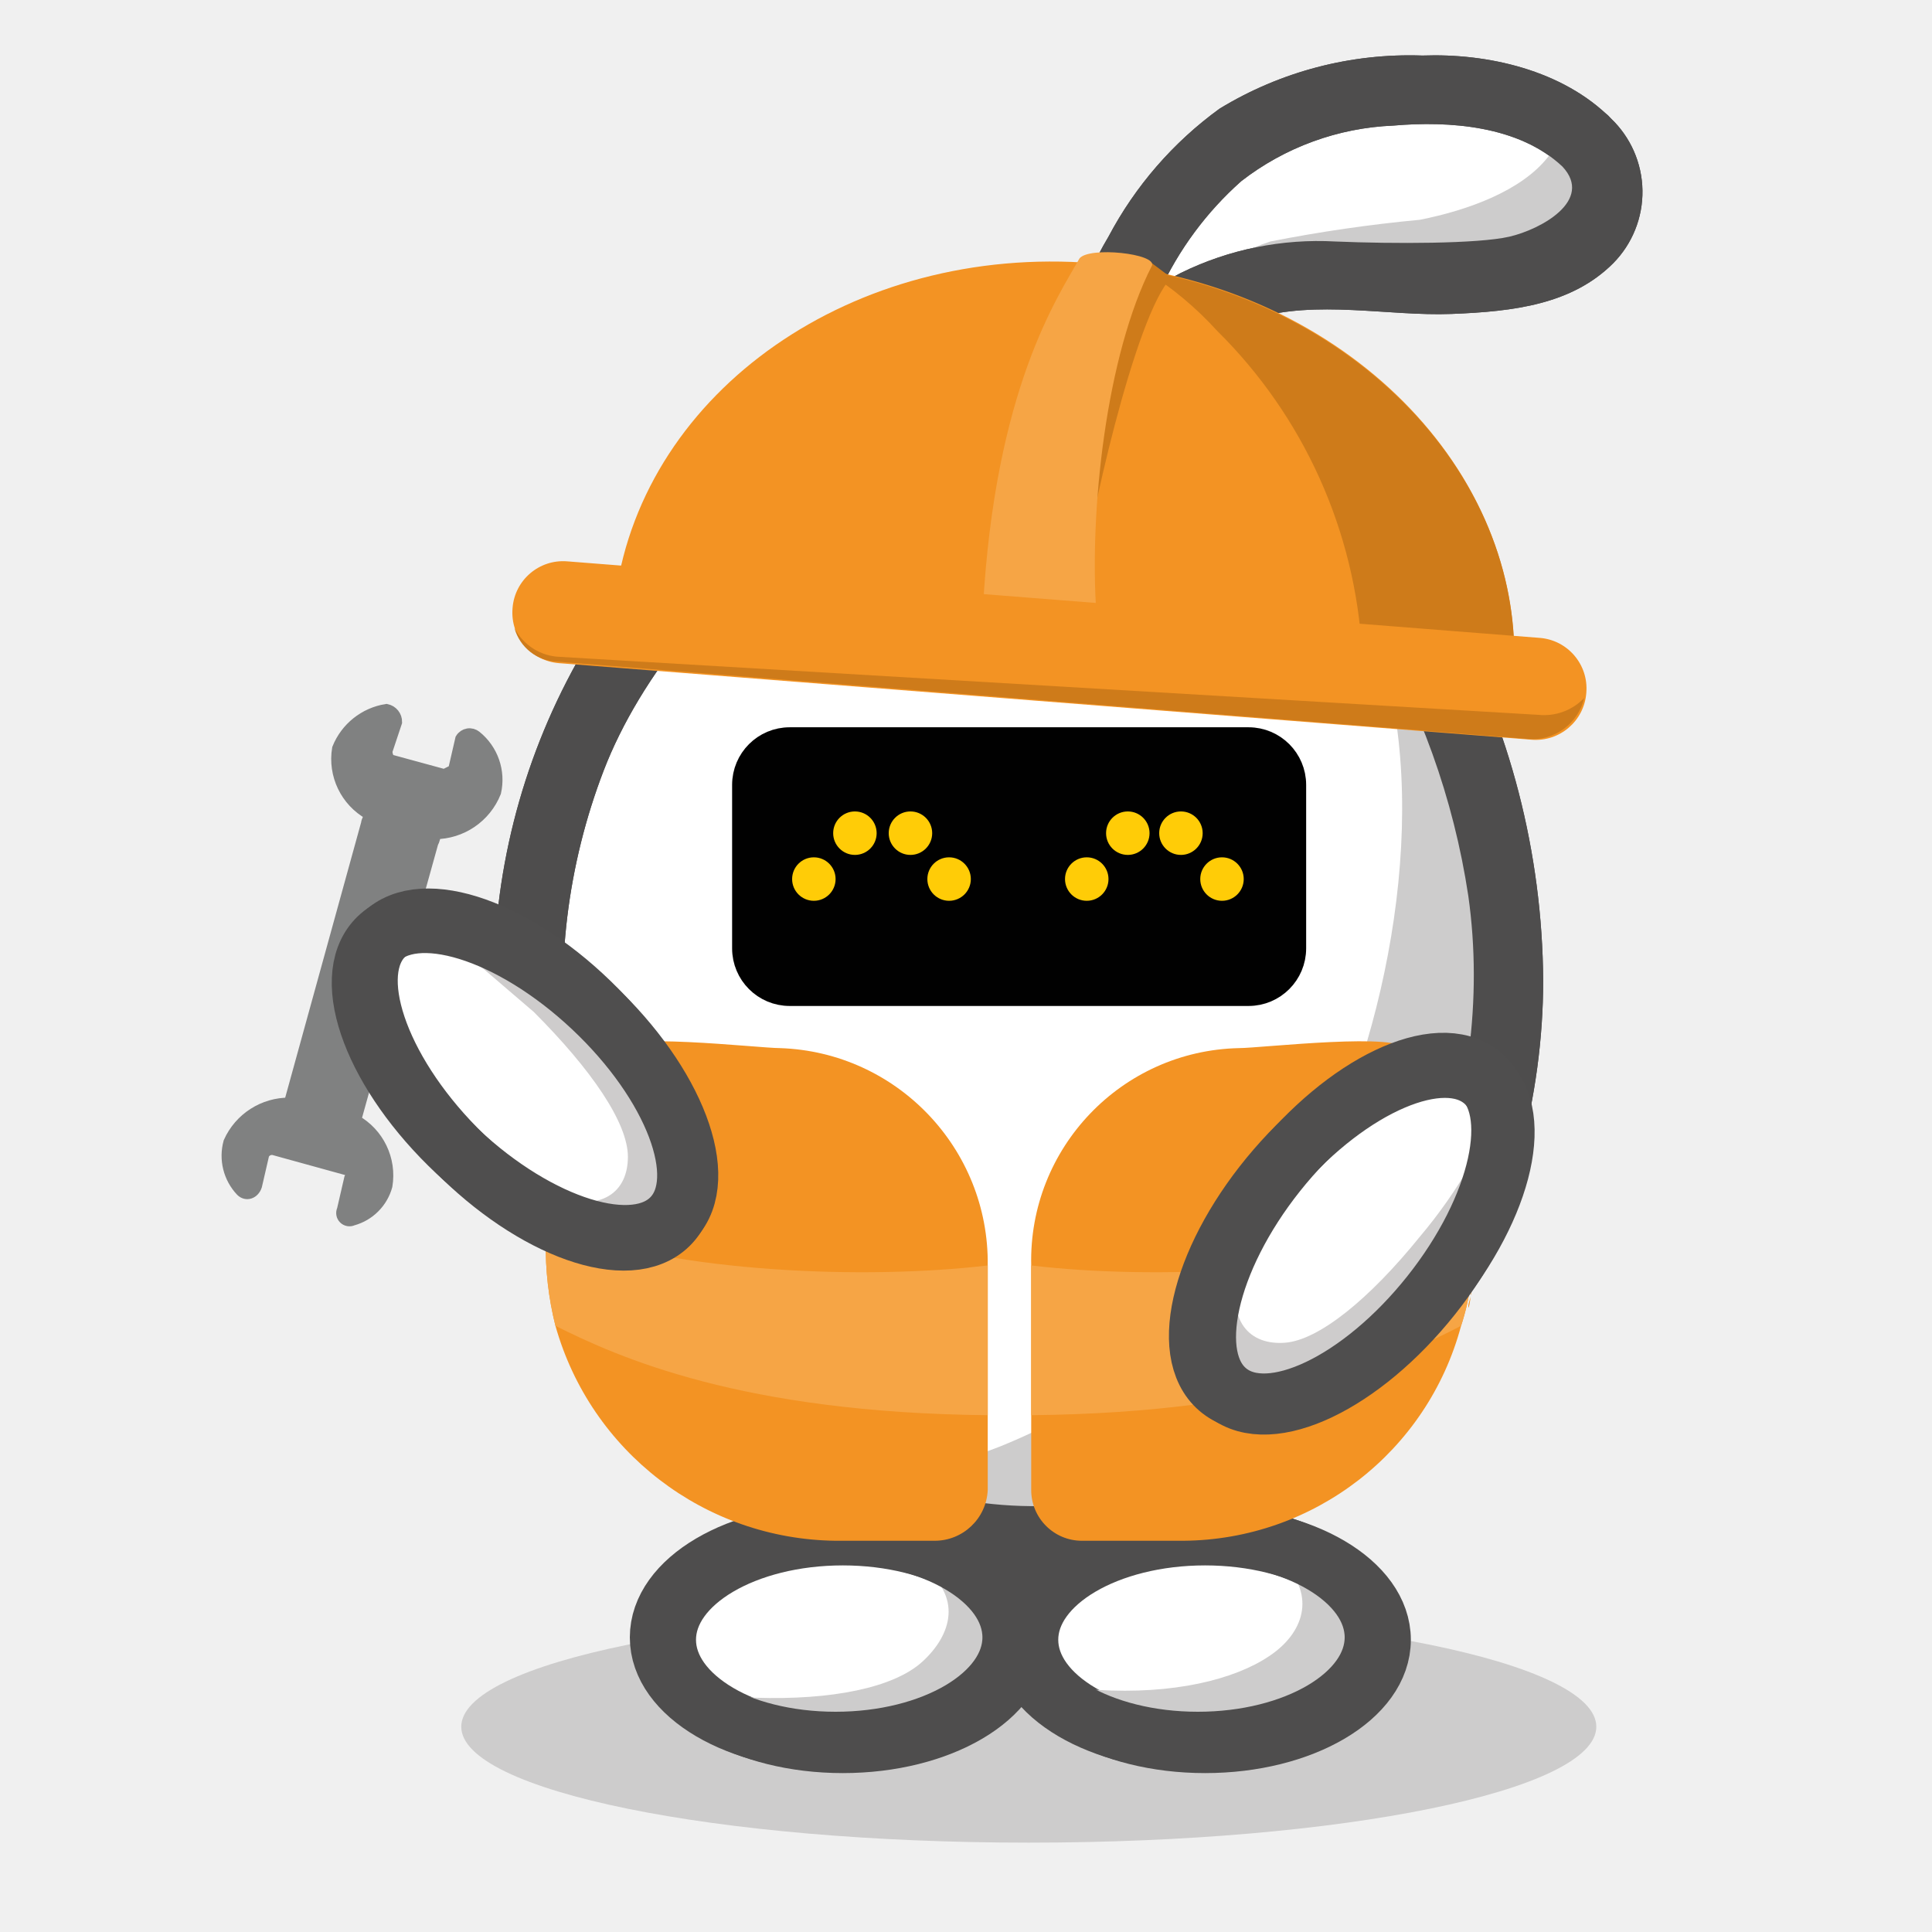
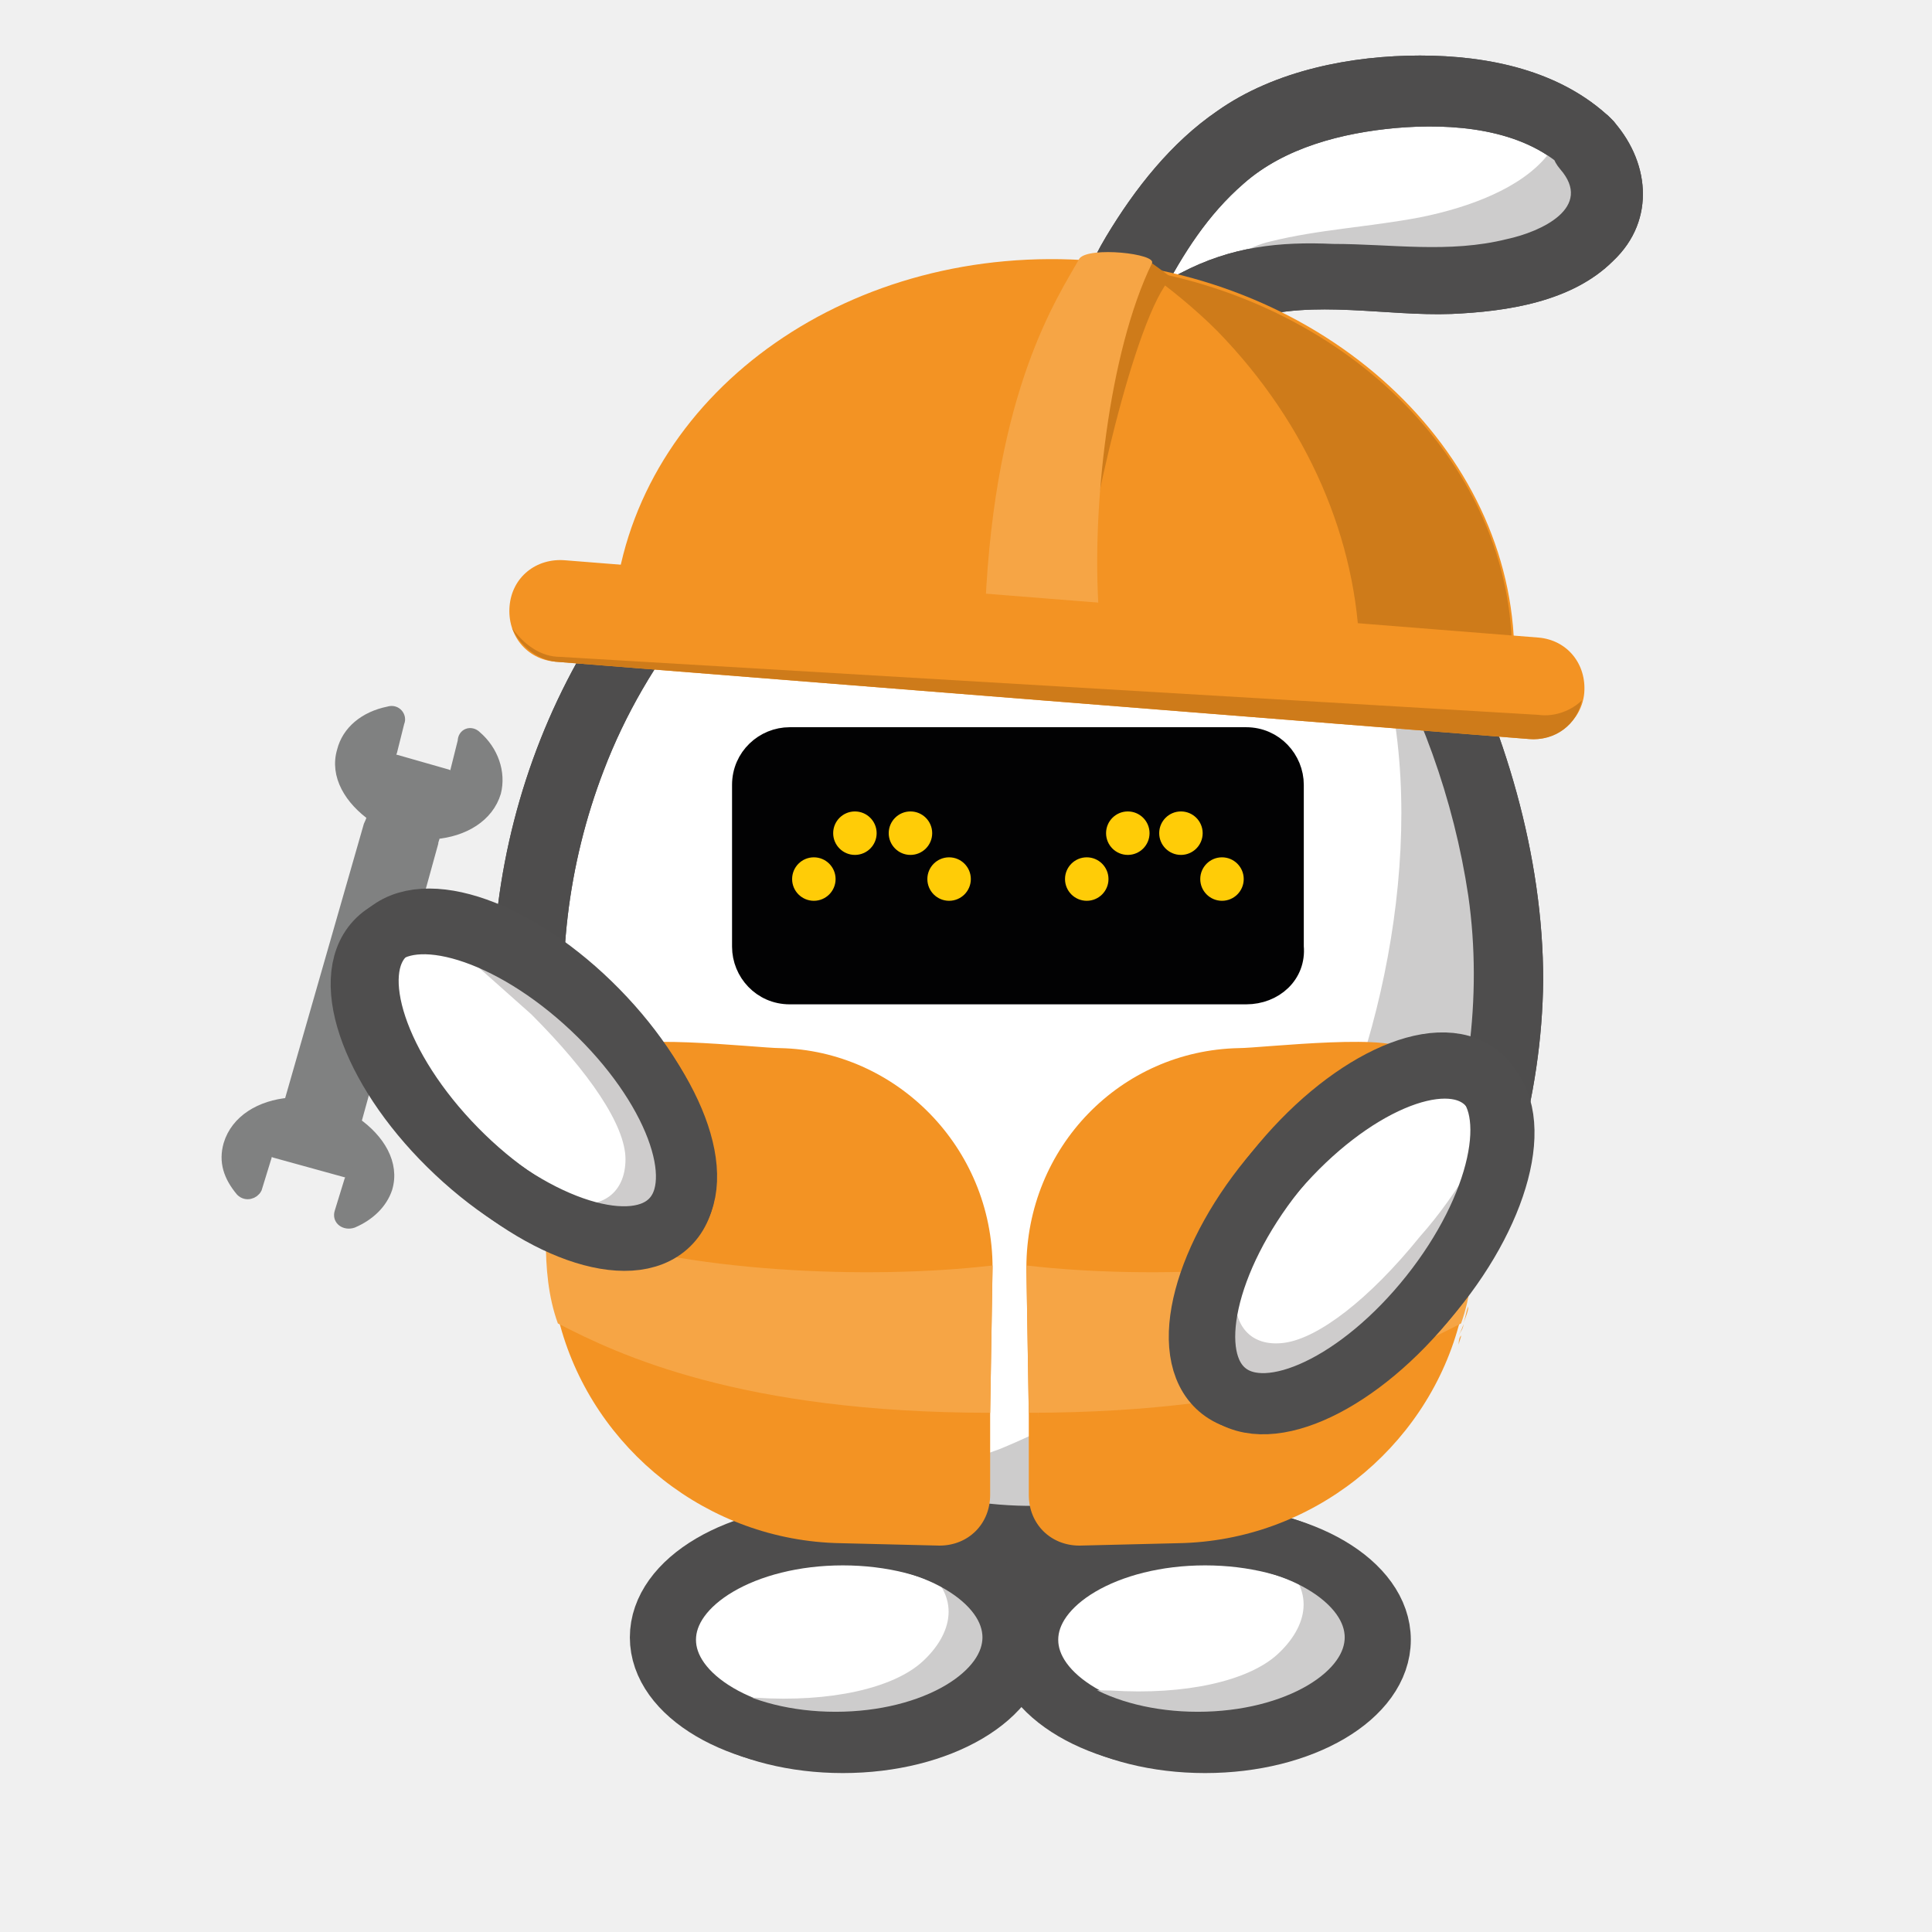
- <svg xmlns="http://www.w3.org/2000/svg" viewBox="0 0 80 80">
-   <defs>
-     <style>.a{fill:#cdcccc;}.b,.d,.l{fill:#fff;}.c{fill:#4e4d4d;}.d,.f{stroke:#4e4d4d;stroke-width:2.44px;}.d,.e,.f{stroke-miterlimit:10;}.e{fill:#010101;stroke:#010101;stroke-width:0.97px;}.f,.n{fill:none;}.g{fill:#ffcc07;}.h{fill:#f39323;}.i{fill:#ce7b1a;}.j{fill:#f6a545;}.k{fill:#808181;stroke:#808181;stroke-miterlimit:10;stroke-width:0.5px;}.l,.n{stroke:#4f4e4e;}.l{stroke-miterlimit:10;stroke-width:2.53px;}.m{fill:#cecccc;}.n{stroke-miterlimit:10;stroke-width:2.53px;}</style>
-   </defs>
-   <ellipse class="a" cx="42.6" cy="71.5" rx="23.5" ry="4.8" />
-   <path class="b" d="M49.1,16.9a17.2,17.2,0,0,0-11.2.2,22.7,22.7,0,0,0-9.1,6,26.4,26.4,0,0,0-6.2,24.1,23.5,23.5,0,0,0,8.8,13.1,19.2,19.2,0,0,0,15.9,3A20,20,0,0,0,57,56.4a25.9,25.9,0,0,0,4.9-21.5c-1.7-7.4-6.1-15.6-12.8-18" />
-   <path class="c" d="M49.4,15.5c-10.2-3.4-20.6,3.1-25.5,11.9a27.3,27.3,0,0,0,.3,27.1c5,8.3,15.6,13.4,25,9.7s14.7-14,14.7-23.6A32,32,0,0,0,60,25.5c-2.4-4.3-5.8-8.3-10.5-10-1.8-.6-2.5,2.2-.8,2.9,3.5,1.2,6.1,4.2,8,7.3a31.2,31.2,0,0,1,4.1,11.4c1.2,8.5-2.4,18-9.6,22.8s-17.3,2.2-22.8-4.4S22,39.7,25,31.9,38.6,15,48.7,18.3c1.8.6,2.5-2.2.7-2.8Z" />
-   <ellipse class="d" cx="49.9" cy="67.9" rx="7.3" ry="4.3" />
-   <path class="b" d="M65.7,5.9a9.5,9.5,0,0,0-5.6-2.2,20.3,20.3,0,0,0-6.6.9c-5,1.7-7.5,7.6-8.6,11.1v.2h0c2.1-1.9,5.3-4.3,8.2-4.5s4.4.1,6.6.1,4.6-.4,6-1.6A2.6,2.6,0,0,0,65.7,5.9Z" />
-   <path class="c" d="M66.7,4.9c-2-2-5.1-2.7-7.8-2.6a15.1,15.1,0,0,0-8.4,2.2,15.5,15.5,0,0,0-4.6,5.3c-.6,1-1,2-1.5,3a8.5,8.5,0,0,1-.9,2.4,1.4,1.4,0,0,0,.3,1.8h0a1.5,1.5,0,0,0,2.1,0,15.8,15.8,0,0,1,6-3.8c2.6-.8,5.6-.1,8.2-.2s5-.4,6.7-2.1a4.2,4.2,0,0,0-.1-6c-1.2-1.4-3.3.6-2,2s-.9,2.6-2.2,2.9-4.8.3-7.2.2a12.9,12.9,0,0,0-6.4,1.3,22.4,22.4,0,0,0-5.1,3.6h2l.3,1.8a8.3,8.3,0,0,0,.8-2.2A25.6,25.6,0,0,1,48,12.1a13.8,13.8,0,0,1,3.4-4.6,11,11,0,0,1,6.3-2.3c2.3-.2,5.2,0,7,1.7S68.1,6.2,66.7,4.9Z" />
-   <path class="a" d="M64.8,4.6a4.4,4.4,0,0,1-.7,1.9C63,7.9,60.8,8.7,58.8,9.1a61.7,61.7,0,0,0-6.2.9,8.1,8.1,0,0,0-2.7,1.5,3.5,3.5,0,0,1,.7.9,6.6,6.6,0,0,1,2.5-1c2.1-.3,4.2-.1,6.3-.3s4.3-.7,5.5-2A3.3,3.3,0,0,0,64.8,4.6Z" />
-   <path class="a" d="M62.4,34.9c-1.6-7.4-6-15.6-12.7-18h-.1a16.3,16.3,0,0,0-6.2-.8l1.3.2a17,17,0,0,1,9.7,5.5h0c4.7,5.4,4.3,14.7,2,22a26,26,0,0,1-15,16.1,21.9,21.9,0,0,1-7.6,1.5,18.8,18.8,0,0,0,14.1,1.9,19.7,19.7,0,0,0,9.6-6.9A25.5,25.5,0,0,0,62.4,34.9Z" />
-   <path class="c" d="M49.4,15.5c-10.2-3.4-20.6,3.1-25.5,11.9a27.3,27.3,0,0,0,.3,27.1c5,8.3,15.6,13.4,25,9.7s14.7-14,14.7-23.6A32,32,0,0,0,60,25.5c-2.4-4.3-5.8-8.3-10.5-10-1.8-.6-2.5,2.2-.8,2.9,3.5,1.2,6.1,4.2,8,7.3a31.2,31.2,0,0,1,4.1,11.4c1.2,8.5-2.4,18-9.6,22.8s-17.3,2.2-22.8-4.4S22,39.7,25,31.9,38.6,15,48.7,18.3c1.8.6,2.5-2.2.7-2.8Z" />
-   <rect class="e" x="30.8" y="30.6" width="22.8" height="10.57" rx="1.9" />
-   <path class="a" d="M55.7,67.5A7.4,7.4,0,0,0,51,63.3h-.1l-2.5-.7h.5a15.7,15.7,0,0,1,3.9,1.8h0c1.7,1.4,1.3,3,0,4s-3.7,1.7-6.8,1.6a18.6,18.6,0,0,1-3.3-.4,16.6,16.6,0,0,0,5.9,1.5,9.7,9.7,0,0,0,4.3-.4C55.1,70.2,56.1,68.9,55.7,67.5Z" />
-   <ellipse class="f" cx="49.6" cy="67.8" rx="7.3" ry="4.3" />
-   <ellipse class="d" cx="34.9" cy="67.9" rx="7.3" ry="4.3" />
-   <path class="a" d="M41,67.8c-.4-1.5-2-3.3-4.7-4.3h0l-2.6-.7.5.2a11.8,11.8,0,0,1,3.9,1.8h0c1.8,1.3,1.3,2.9.1,4s-3.8,1.6-6.9,1.5L28.1,70a21.5,21.5,0,0,0,5.8,1.5,13.7,13.7,0,0,0,4.3-.4C40.4,70.4,41.5,69.2,41,67.8Z" />
-   <ellipse class="f" cx="34.6" cy="67.8" rx="7.3" ry="4.3" />
-   <path class="c" d="M66.7,4.9c-2-2-5.1-2.7-7.8-2.6a15.1,15.1,0,0,0-8.4,2.2,15.5,15.5,0,0,0-4.6,5.3c-.6,1-1,2-1.5,3a8.5,8.5,0,0,1-.9,2.4,1.4,1.4,0,0,0,.3,1.8h0a1.5,1.5,0,0,0,2.1,0,15.8,15.8,0,0,1,6-3.8c2.6-.8,5.6-.1,8.2-.2s5-.4,6.7-2.1a4.2,4.2,0,0,0-.1-6c-1.2-1.4-3.3.6-2,2s-.9,2.6-2.2,2.9-4.8.3-7.2.2a12.9,12.9,0,0,0-6.4,1.3,22.4,22.4,0,0,0-5.1,3.6h2l.3,1.8a8.3,8.3,0,0,0,.8-2.2A25.6,25.6,0,0,1,48,12.1a13.8,13.8,0,0,1,3.4-4.6,11,11,0,0,1,6.3-2.3c2.3-.2,5.2,0,7,1.7S68.1,6.2,66.7,4.9Z" />
-   <circle class="g" cx="39.3" cy="36.4" r="0.9" />
-   <circle class="g" cx="33.7" cy="36.4" r="0.9" />
-   <circle class="g" cx="35.4" cy="34.5" r="0.9" />
-   <circle class="g" cx="37.7" cy="34.5" r="0.9" />
-   <circle class="g" cx="50.6" cy="36.4" r="0.9" />
-   <circle class="g" cx="45" cy="36.4" r="0.9" />
-   <circle class="g" cx="46.7" cy="34.5" r="0.9" />
-   <circle class="g" cx="48.9" cy="34.5" r="0.9" />
-   <path class="h" d="M32.3,43.4c-.9,0-6.9-.7-6.9.1l2.2,5c0,.8,1,1.9.1,1.9l-4.4.5H23a.5.5,0,0,0-.4.5,13.4,13.4,0,0,0,.4,3.5,12.2,12.2,0,0,0,11.6,8.9h4.1a2.2,2.2,0,0,0,2.2-2.1V52.4A8.9,8.9,0,0,0,32.3,43.4Z" />
-   <path class="h" d="M62.7,27.5c.2-8.4-7.4-15.8-17.4-16.6S26.7,16.2,25.5,24.6Z" />
-   <path class="i" d="M47.4,11.2a14.2,14.2,0,0,1,3,2.5,20.3,20.3,0,0,1,6,13.3l6.3.5C62.9,19.7,56.3,12.8,47.4,11.2Z" />
-   <path class="i" d="M47.7,10.9l-.6-.2c-.6,3.7-2.6,9.3-2.3,13.5C45,22,47,13,48.5,11.5Z" />
-   <path class="j" d="M44.7,10.7c.4-.5,3.2-.2,3,.3-1.9,3.7-2.6,10.2-2.3,14.4l-4.7-.2C41.2,16.1,43.8,12.3,44.7,10.7Z" />
-   <rect class="h" x="21.1" y="24.8" width="44.6" height="4.23" rx="2.1" transform="translate(2.3 -3.3) rotate(4.5)" />
-   <path class="i" d="M63.7,29.6,23.2,27.2A2.2,2.2,0,0,1,21.3,26a1.9,1.9,0,0,0,1.8,1.4l40.2,3.2a2.2,2.2,0,0,0,2.3-1.7A2.3,2.3,0,0,1,63.7,29.6Z" />
-   <path class="j" d="M23,50.9a.5.5,0,0,0-.4.5h0a13.4,13.4,0,0,0,.4,3.5c2.6,1.3,7.7,3.6,17.9,3.7V52.4c-5.1.6-12.8.3-17.7-1.5Z" />
-   <path class="h" d="M51.3,43.4c.9,0,6.9-.7,6.9.1l-2.2,5c0,.8-1,1.9-.1,1.9l4.4.5h.3a.5.5,0,0,1,.4.5,10.2,10.2,0,0,1-.5,3.5A12,12,0,0,1,49,63.8H44.8a2.1,2.1,0,0,1-2.1-2.1V52.4A8.8,8.8,0,0,1,51.3,43.4Z" />
-   <path class="j" d="M60.6,50.9a.5.5,0,0,1,.4.5h0a10.2,10.2,0,0,1-.5,3.5c-2.5,1.3-7.6,3.6-17.8,3.7V52.4c5,.6,12.8.3,17.7-1.5Z" />
-   <path class="h" d="M60.6,54.8a4.3,4.3,0,0,0-.1.5A4.3,4.3,0,0,1,60.6,54.8Z" />
-   <path class="h" d="M61,52.4v0Z" />
-   <path class="h" d="M60.9,53.6c0,.2-.1.3-.1.5S60.9,53.8,60.9,53.6Z" />
-   <path class="j" d="M60.8,54.1a6.4,6.4,0,0,0-.2.7A6.4,6.4,0,0,1,60.8,54.1Z" />
-   <path class="j" d="M61.1,51.2Z" />
-   <path class="j" d="M60.5,55.3c-.1.1-.1.3-.2.4h0C60.4,55.6,60.4,55.4,60.5,55.3Z" />
-   <path class="j" d="M43,58.7h0v0Z" />
-   <path class="j" d="M61.1,51.2a4.9,4.9,0,0,1-.1,1.2A4.9,4.9,0,0,0,61.1,51.2Z" />
-   <path class="j" d="M61,52.8c0,.3-.1.6-.1.8S61,53.1,61,52.8Z" />
-   <path class="k" d="M19.7,30.5a.4.4,0,0,0-.6.1l-.3,1.3-.4.2-2.2-.6c-.1,0-.2-.2-.2-.4l.4-1.2a.5.5,0,0,0-.4-.5A2.6,2.6,0,0,0,14,31a2.6,2.6,0,0,0,1.3,2.7c0,.2-.1.3-.1.4L12,45.7a2.7,2.7,0,0,0-2.5,1.6,2.1,2.1,0,0,0,.5,2c.2.2.5.1.6-.2l.3-1.3a.4.4,0,0,1,.5-.2l2.9.8c.2,0,.3.2.2.4l-.3,1.3a.3.3,0,0,0,.4.4A2,2,0,0,0,16,49.1a2.6,2.6,0,0,0-1.3-2.7l3.2-11.5a.8.8,0,0,0,.1-.4,2.7,2.7,0,0,0,2.5-1.7A2.3,2.3,0,0,0,19.7,30.5Z" />
-   <ellipse class="l" cx="21.8" cy="44.7" rx="4.1" ry="8.4" transform="translate(-25.1 28.1) rotate(-44.5)" />
-   <path class="m" d="M27.2,50.5a11.8,11.8,0,0,1-7-1.9h0l-2.5-1.8.5.4a26.4,26.4,0,0,0,4.4,2.3h0c2.4.8,3.4-.2,3.4-1.6s-1.5-3.6-3.9-6l-2.8-2.4A31.9,31.9,0,0,1,25,43.4,19.9,19.9,0,0,1,27.9,47C29,48.9,28.8,50.3,27.2,50.5Z" />
-   <ellipse class="n" cx="21.7" cy="44.7" rx="4.1" ry="8.4" transform="translate(-25.7 29.9) rotate(-46.8)" />
-   <ellipse class="l" cx="56" cy="51.1" rx="8.4" ry="4.1" transform="translate(-19.3 60.1) rotate(-49.2)" />
-   <path class="m" d="M50.7,57c-.4-1.5-.2-4.1,1.3-7.2h0l1.6-2.6-.4.6a22.5,22.5,0,0,0-1.9,4.5h0c-.6,2.5.5,3.4,1.9,3.3s3.5-1.8,5.6-4.4a20.2,20.2,0,0,0,2.1-3,27.3,27.3,0,0,1-3.4,6,16.2,16.2,0,0,1-3.2,3.2C52.4,58.7,51,58.6,50.7,57Z" />
-   <ellipse class="n" cx="56" cy="51.1" rx="8.4" ry="4.1" transform="translate(-18.8 63.1) rotate(-51.5)" />
+ <svg xmlns="http://www.w3.org/2000/svg" version="1.1" id="Laag_2" x="0px" y="0px" viewBox="0 0 80 80" style="enable-background:new 0 0 80 80;" xml:space="preserve">
+   <style type="text/css">
+ 	.st0{fill:#FFFFFF;}
+ 	.st1{fill:#4E4D4D;}
+ 	.st2{fill:#FFFFFF;stroke:#4E4D4D;stroke-width:2.438;stroke-miterlimit:10;}
+ 	.st3{fill:#CDCCCC;}
+ 	.st4{fill:#020203;stroke:#020203;stroke-width:0.975;stroke-miterlimit:10;}
+ 	.st5{fill:none;stroke:#4E4D4D;stroke-width:2.438;stroke-miterlimit:10;}
+ 	.st6{fill:#FFCC07;}
+ 	.st7{fill:#F39323;}
+ 	.st8{fill:#CE7B1A;}
+ 	.st9{fill:#F6A545;}
+ 	.st10{fill:#808181;stroke:#808181;stroke-width:0.497;stroke-miterlimit:10;}
+ 	.st11{fill:#FFFFFF;stroke:#4F4E4E;stroke-width:2.533;stroke-miterlimit:10;}
+ 	.st12{fill:#CECCCC;}
+ 	.st13{fill:none;stroke:#4F4E4E;stroke-width:2.533;stroke-miterlimit:10;}
+ </style>
+   <g>
+     <g>
+       <path class="st0" d="M49.1,16.9c-3.6-1.2-7.6-1.1-11.2,0.2s-6.6,3.4-9,6.1c-6,6.5-8.4,15.7-6.2,24.1c1.3,5.1,4.3,9.9,8.8,13.1    c4.5,3.2,10.6,4.5,15.9,3c4-1.2,7.2-3.8,9.7-6.9c4.8-6,6.6-14,4.9-21.5S55.8,19.3,49.1,16.9" />
+       <g>
+         <path class="st1" d="M49.4,15.5c-10.2-3.4-20.6,3.1-25.5,11.9c-4.6,8.3-4.8,18.9,0.2,27.1c5,8.2,15.6,13.4,25,9.7     c9.2-3.7,14.7-14,14.8-23.6c0-5.2-1.6-10.5-4-15.1C57.6,21.2,54.2,17.2,49.4,15.5c-1.7-0.6-2.5,2.2-0.7,2.9     c3.5,1.3,6.1,4.2,8,7.3c2.1,3.5,3.5,7.4,4.1,11.4c1.2,8.4-2.4,17.9-9.6,22.7c-7.5,5-17.3,2.2-22.8-4.4C23,48.9,22,39.7,25,31.9     c3.5-9.2,13.5-16.9,23.6-13.6C50.5,18.9,51.2,16.1,49.4,15.5L49.4,15.5z" />
+       </g>
+     </g>
+     <g>
+       <path class="st2" d="M47.5,61.8" />
+       <path class="st2" d="M54.8,66.2" />
+       <ellipse class="st2" cx="49.9" cy="67.9" rx="7.3" ry="4.3" />
+     </g>
+     <g>
+       <g>
+         <path class="st0" d="M65.7,5.9c-1.2-1.2-3.4-2-5.7-2.1c-2.2-0.2-4.5,0.2-6.5,0.9c-5,1.6-7.5,7.6-8.6,11.1l-0.2,0.2l0,0     c2.1-1.8,5.3-4.3,8.2-4.5c2.2-0.1,4.4,0.1,6.6,0.1c2.2,0,4.6-0.4,5.9-1.5C67,8.9,66.9,7.1,65.7,5.9z" />
+         <g>
+           <path class="st1" d="M66.7,4.9c-2.1-2-5.1-2.6-7.9-2.6c-2.8,0-6,0.6-8.4,2.3c-1.9,1.3-3.4,3.2-4.6,5.2c-0.6,1-1,2-1.4,3      c-0.3,0.7-0.6,1.9-0.9,2.4c-0.4,0.5-0.2,1.4,0.2,1.8c0,0,0,0,0,0c0.6,0.6,1.5,0.5,2.1,0c1.7-1.5,3.7-3.1,6-3.8      c2.6-0.8,5.6-0.1,8.3-0.2c2.3-0.1,5-0.5,6.7-2.2C68.6,9.1,68.3,6.6,66.7,4.9c-1.3-1.4-3.3,0.7-2.1,2.1c1.4,1.6-0.8,2.6-2.2,2.9      c-2.4,0.6-4.8,0.2-7.2,0.2C53,10,51,10.2,48.9,11.3c-1.9,0.9-3.5,2.3-5.1,3.7c0.7,0,1.4,0,2.1,0c0,0,0,0,0,0      c0.1,0.6,0.2,1.2,0.2,1.8c0.4-0.6,0.6-1.5,0.9-2.2c0.3-0.8,0.7-1.6,1.1-2.4c0.9-1.7,1.9-3.3,3.4-4.6c1.7-1.5,4.1-2.1,6.3-2.3      c2.3-0.2,5.2,0,7,1.7C66,8.2,68.1,6.2,66.7,4.9z" />
+         </g>
+       </g>
+     </g>
+     <g>
+       <path class="st3" d="M64.8,4.6c0,0.6-0.2,1.2-0.7,1.8c-1.1,1.4-3.3,2.2-5.3,2.6c-2.1,0.4-4.2,0.5-6.2,1c-0.9,0.2-1.8,0.8-2.7,1.4    c0.3,0.3,0.5,0.6,0.7,0.9c0.8-0.5,1.7-0.9,2.6-1c2.1-0.3,4.2-0.1,6.2-0.3c2.1-0.2,4.3-0.7,5.5-2C66.1,7.8,66,5.9,64.8,4.6z" />
+     </g>
+     <g>
+       <path class="st3" d="M62.4,34.9c-1.7-7.4-6-15.7-12.8-18l0,0c-2-0.7-4.1-0.9-6.2-0.8c0.4,0.1,0.9,0.1,1.3,0.2    c3.7,0.7,7.2,2.6,9.7,5.5l0,0.1c4.6,5.4,4.3,14.7,2,22s-7.9,13.2-15,16.1c-2.4,0.9-5,1.5-7.6,1.6c4.2,2.4,9.5,3.2,14.1,1.9    c4-1.2,7.2-3.8,9.7-6.9C62.3,50.4,64.1,42.4,62.4,34.9z" />
+     </g>
+     <g>
+       <g>
+         <path class="st1" d="M49.4,15.5c-10.2-3.4-20.6,3.1-25.5,11.9c-4.6,8.3-4.8,18.9,0.2,27.1c5,8.2,15.6,13.4,25,9.7     c9.2-3.7,14.7-14,14.8-23.6c0-5.2-1.6-10.5-4-15.1C57.6,21.2,54.2,17.2,49.4,15.5c-1.7-0.6-2.5,2.2-0.7,2.9     c3.5,1.3,6.1,4.2,8,7.3c2.1,3.5,3.5,7.4,4.1,11.4c1.2,8.4-2.4,17.9-9.6,22.7c-7.5,5-17.3,2.2-22.8-4.4C23,48.9,22,39.7,25,31.9     c3.5-9.2,13.5-16.9,23.6-13.6C50.5,18.9,51.2,16.1,49.4,15.5L49.4,15.5z" />
+       </g>
+     </g>
+     <path class="st4" d="M51.6,41.1H32.7c-1.1,0-1.9-0.9-1.9-1.9v-6.7c0-1.1,0.9-1.9,1.9-1.9h18.9c1.1,0,1.9,0.9,1.9,1.9v6.7   C53.6,40.3,52.7,41.1,51.6,41.1z" />
+     <g>
+       <path class="st3" d="M55.7,67.5c-0.4-1.4-2-3.3-4.7-4.2l0,0c-0.8-0.3-1.7-0.5-2.6-0.7c0.2,0,0.4,0.1,0.5,0.1    c1.5,0.4,3,1.1,3.9,1.8l0,0c1.8,1.3,1.3,2.9,0.1,4c-1.2,1.1-3.8,1.7-6.9,1.5c-1,0-2.1-0.1-3.2-0.4c1.7,0.8,3.9,1.4,5.8,1.5    c1.7,0.1,3.2-0.1,4.3-0.4C55.1,70.2,56.1,68.9,55.7,67.5z" />
+     </g>
+     <g>
+       <path class="st5" d="M47.2,61.7" />
+       <path class="st5" d="M54.5,66" />
+       <ellipse class="st5" cx="49.6" cy="67.8" rx="7.3" ry="4.3" />
+     </g>
+     <g>
+       <path class="st2" d="M32.5,61.8" />
+       <path class="st2" d="M39.8,66.2" />
+       <ellipse class="st2" cx="34.9" cy="67.9" rx="7.3" ry="4.3" />
+     </g>
+     <g>
+       <path class="st3" d="M41,67.8c-0.4-1.4-2-3.3-4.7-4.2l0,0c-0.8-0.3-1.7-0.5-2.6-0.7c0.2,0,0.4,0.1,0.5,0.1c1.5,0.4,3,1.1,3.9,1.8    l0,0c1.8,1.3,1.3,2.9,0.1,4c-1.2,1.1-3.8,1.7-6.9,1.5c-1,0-2.1-0.1-3.2-0.4c1.7,0.8,3.9,1.4,5.8,1.5c1.7,0.1,3.2-0.1,4.3-0.4    C40.4,70.4,41.5,69.2,41,67.8z" />
+     </g>
+     <g>
+       <path class="st5" d="M32.1,61.7" />
+       <path class="st5" d="M39.4,66" />
+       <ellipse class="st5" cx="34.6" cy="67.8" rx="7.3" ry="4.3" />
+     </g>
+     <g>
+       <g>
+         <g>
+           <path class="st1" d="M66.7,4.9c-2.1-2-5.1-2.6-7.9-2.6c-2.8,0-6,0.6-8.4,2.3c-1.9,1.3-3.4,3.2-4.6,5.2c-0.6,1-1,2-1.4,3      c-0.3,0.7-0.6,1.9-0.9,2.4c-0.4,0.5-0.2,1.4,0.2,1.8c0,0,0,0,0,0c0.6,0.6,1.5,0.5,2.1,0c1.7-1.5,3.7-3.1,6-3.8      c2.6-0.8,5.6-0.1,8.3-0.2c2.3-0.1,5-0.5,6.7-2.2C68.6,9.1,68.3,6.6,66.7,4.9c-1.3-1.4-3.3,0.7-2.1,2.1c1.4,1.6-0.8,2.6-2.2,2.9      c-2.4,0.6-4.8,0.2-7.2,0.2C53,10,51,10.2,48.9,11.3c-1.9,0.9-3.5,2.3-5.1,3.7c0.7,0,1.4,0,2.1,0c0,0,0,0,0,0      c0.1,0.6,0.2,1.2,0.2,1.8c0.4-0.6,0.6-1.5,0.9-2.2c0.3-0.8,0.7-1.6,1.1-2.4c0.9-1.7,1.9-3.3,3.4-4.6c1.7-1.5,4.1-2.1,6.3-2.3      c2.3-0.2,5.2,0,7,1.7C66,8.2,68.1,6.2,66.7,4.9z" />
+         </g>
+       </g>
+     </g>
+     <g>
+       <circle class="st6" cx="39.3" cy="36.4" r="0.9" />
+       <circle class="st6" cx="33.7" cy="36.4" r="0.9" />
+       <circle class="st6" cx="35.4" cy="34.5" r="0.9" />
+       <circle class="st6" cx="37.7" cy="34.5" r="0.9" />
+       <circle class="st6" cx="50.6" cy="36.4" r="0.9" />
+       <circle class="st6" cx="45" cy="36.4" r="0.9" />
+       <circle class="st6" cx="46.7" cy="34.5" r="0.9" />
+       <circle class="st6" cx="48.9" cy="34.5" r="0.9" />
+     </g>
+   </g>
+   <path class="st7" d="M32.3,43.4c-0.9,0-6.9-0.7-6.9,0.2l2.2,4.9c0,0.9,1,2,0.2,2l-4.5,0.5l-0.2,0c-0.2,0-0.4,0.2-0.4,0.4  c0,1.2,0.1,2.4,0.5,3.5c1.4,5.1,6.1,8.9,11.6,9l4.1,0.1c1.2,0,2.1-0.9,2.1-2.1l0-3.3l0.1-6.1C41.1,47.5,37.1,43.5,32.3,43.4z" />
+   <path class="st7" d="M62.7,27.5c0.2-8.5-7.4-15.9-17.4-16.7s-18.6,5.3-19.8,13.7L62.7,27.5z" />
+   <path class="st8" d="M47.4,11.2c1,0.7,2.1,1.6,3,2.5c3.8,3.9,5.8,8.7,5.9,13.4l6.3,0.5C62.9,19.7,56.3,12.8,47.4,11.2z" />
+   <path class="st8" d="M47.7,10.9c0,0-0.5-0.3-0.5-0.1c-0.7,3.7-2.6,9.3-2.3,13.5C45,22,47,13,48.5,11.5  C48.4,11.4,47.7,10.9,47.7,10.9z" />
+   <path class="st9" d="M44.7,10.7c0.4-0.5,3.2-0.2,3,0.2c-1.8,3.7-2.5,10.2-2.2,14.4l-4.7-0.2C41.2,16.1,43.8,12.3,44.7,10.7z" />
+   <path class="st7" d="M63.3,30.6l-40.3-3.2c-1.2-0.1-2-1.1-1.9-2.3l0,0c0.1-1.2,1.1-2,2.3-1.9l40.3,3.2c1.2,0.1,2,1.1,1.9,2.3v0  C65.5,29.8,64.5,30.7,63.3,30.6z" />
+   <path class="st8" d="M63.7,29.6l-40.5-2.4c-0.8,0-1.5-0.5-2-1.2c0.3,0.7,1,1.3,1.8,1.4l40.3,3.2c1.1,0.1,2-0.6,2.2-1.6  C65.1,29.4,64.4,29.7,63.7,29.6z" />
+   <path class="st9" d="M23,50.9c-0.2,0-0.4,0.2-0.4,0.4l0,0c0,1.2,0.1,2.4,0.5,3.5c2.5,1.3,7.6,3.7,17.9,3.7l0.1-6.1  c-5.1,0.6-12.8,0.3-17.7-1.5L23,50.9z" />
+   <path class="st7" d="M51.3,43.4c0.9,0,6.9-0.7,6.9,0.2L56,48.5c0,0.9-1,2-0.2,2l4.5,0.5l0.2,0c0.2,0,0.4,0.2,0.4,0.4  c0,1.2-0.1,2.4-0.5,3.5c-1.4,5.1-6.1,8.9-11.6,9l-4.1,0.1c-1.2,0-2.1-0.9-2.1-2.1l0-3.3l-0.1-6.1C42.5,47.5,46.4,43.5,51.3,43.4z" />
+   <path class="st9" d="M60.6,50.9c0.2,0,0.4,0.2,0.4,0.4l0,0c0,1.2-0.1,2.4-0.5,3.5c-2.5,1.3-7.6,3.7-17.9,3.7l-0.1-6.1  c5.1,0.6,12.8,0.3,17.7-1.5L60.6,50.9z" />
+   <path class="st7" d="M60.6,54.8c0,0.2-0.1,0.3-0.2,0.5C60.5,55.1,60.6,54.9,60.6,54.8z" />
+   <path class="st7" d="M61,52.4c0,0.1,0,0.3,0,0.4C61,52.7,61,52.6,61,52.4z" />
+   <path class="st7" d="M60.9,53.6c0,0.2-0.1,0.3-0.1,0.5C60.8,53.9,60.9,53.8,60.9,53.6z" />
+   <path class="st9" d="M60.8,54.1c0,0.2-0.1,0.4-0.2,0.7C60.7,54.5,60.7,54.3,60.8,54.1z" />
+   <path class="st9" d="M61.1,51.2C61.1,51.2,61.1,51.2,61.1,51.2C61.1,51.2,61.1,51.2,61.1,51.2C61.1,51.2,61.1,51.2,61.1,51.2z" />
+   <path class="st9" d="M60.5,55.3c0,0.1-0.1,0.3-0.1,0.4c0,0,0,0,0,0C60.4,55.6,60.4,55.4,60.5,55.3z" />
+   <path class="st9" d="M43,58.7L43,58.7c0-1.5,0-1.9-0.1-3.6L43,58.7z" />
+   <path class="st9" d="M61.1,51.2c0,0.4,0,0.8,0,1.2C61.1,52,61.1,51.6,61.1,51.2z" />
+   <path class="st9" d="M61,52.8c0,0.3-0.1,0.5-0.1,0.8C60.9,53.4,61,53.1,61,52.8z" />
+   <path class="st10" d="M19.7,30.5c-0.2-0.2-0.5-0.1-0.5,0.2l-0.3,1.2c0,0.2-0.2,0.3-0.4,0.2l-2.1-0.6c-0.2,0-0.3-0.2-0.2-0.4l0.3-1.2  c0.1-0.2-0.1-0.5-0.4-0.4c-1,0.2-1.7,0.8-1.9,1.6c-0.3,1,0.3,2,1.3,2.7c-0.1,0.1-0.1,0.2-0.2,0.4L12,45.7c-1.2,0.1-2.2,0.7-2.5,1.7  c-0.2,0.7,0,1.3,0.5,1.9c0.2,0.2,0.5,0.1,0.6-0.1l0.4-1.3c0-0.2,0.2-0.3,0.4-0.2l2.9,0.8c0.2,0,0.3,0.2,0.2,0.4l-0.4,1.3  c-0.1,0.3,0.2,0.5,0.5,0.4c0.7-0.3,1.2-0.8,1.4-1.4c0.3-1-0.3-2-1.3-2.7l3.2-11.6c0-0.1,0.1-0.3,0.1-0.4c1.2-0.1,2.2-0.7,2.5-1.7  C20.7,32,20.4,31.1,19.7,30.5z" />
+   <g>
+     <ellipse transform="matrix(0.7137 -0.7005 0.7005 0.7137 -25.0572 28.0768)" class="st11" cx="21.8" cy="44.7" rx="4.1" ry="8.4" />
+     <path class="st12" d="M27.2,50.5c-1.5,0.2-4.2-0.2-7.1-1.9l0,0c-0.8-0.5-1.7-1.1-2.5-1.7l0.5,0.4c1.4,0.9,2.9,1.7,4.4,2.3l0,0   c2.4,0.8,3.4-0.2,3.4-1.6c0-1.4-1.5-3.6-3.9-6c-0.9-0.8-1.8-1.6-2.7-2.4c2,1.1,3.9,2.4,5.7,3.9c1.1,1,2.1,2.2,2.9,3.5   C29,48.9,28.8,50.3,27.2,50.5z" />
+     <ellipse transform="matrix(0.685 -0.7285 0.7285 0.685 -25.7353 29.9208)" class="st13" cx="21.7" cy="44.7" rx="4.1" ry="8.4" />
+   </g>
+   <g>
+     <ellipse transform="matrix(0.6533 -0.7571 0.7571 0.6533 -19.3036 60.1421)" class="st11" cx="56" cy="51.1" rx="8.4" ry="4.1" />
+     <path class="st12" d="M50.7,57c-0.4-1.5-0.2-4.2,1.3-7.2l0,0c0.5-0.9,1-1.8,1.5-2.6l-0.3,0.6c-0.8,1.4-1.5,3-1.9,4.6l0,0   c-0.6,2.5,0.5,3.4,1.9,3.2s3.5-1.8,5.6-4.4c0.8-0.9,1.5-1.9,2.1-2.9c-0.9,2.1-2.1,4.1-3.4,6c-0.9,1.2-2,2.3-3.3,3.2   C52.4,58.7,51,58.6,50.7,57z" />
+     <ellipse transform="matrix(0.6224 -0.7827 0.7827 0.6224 -18.8338 63.0972)" class="st13" cx="56" cy="51.1" rx="8.4" ry="4.1" />
+   </g>
</svg>
